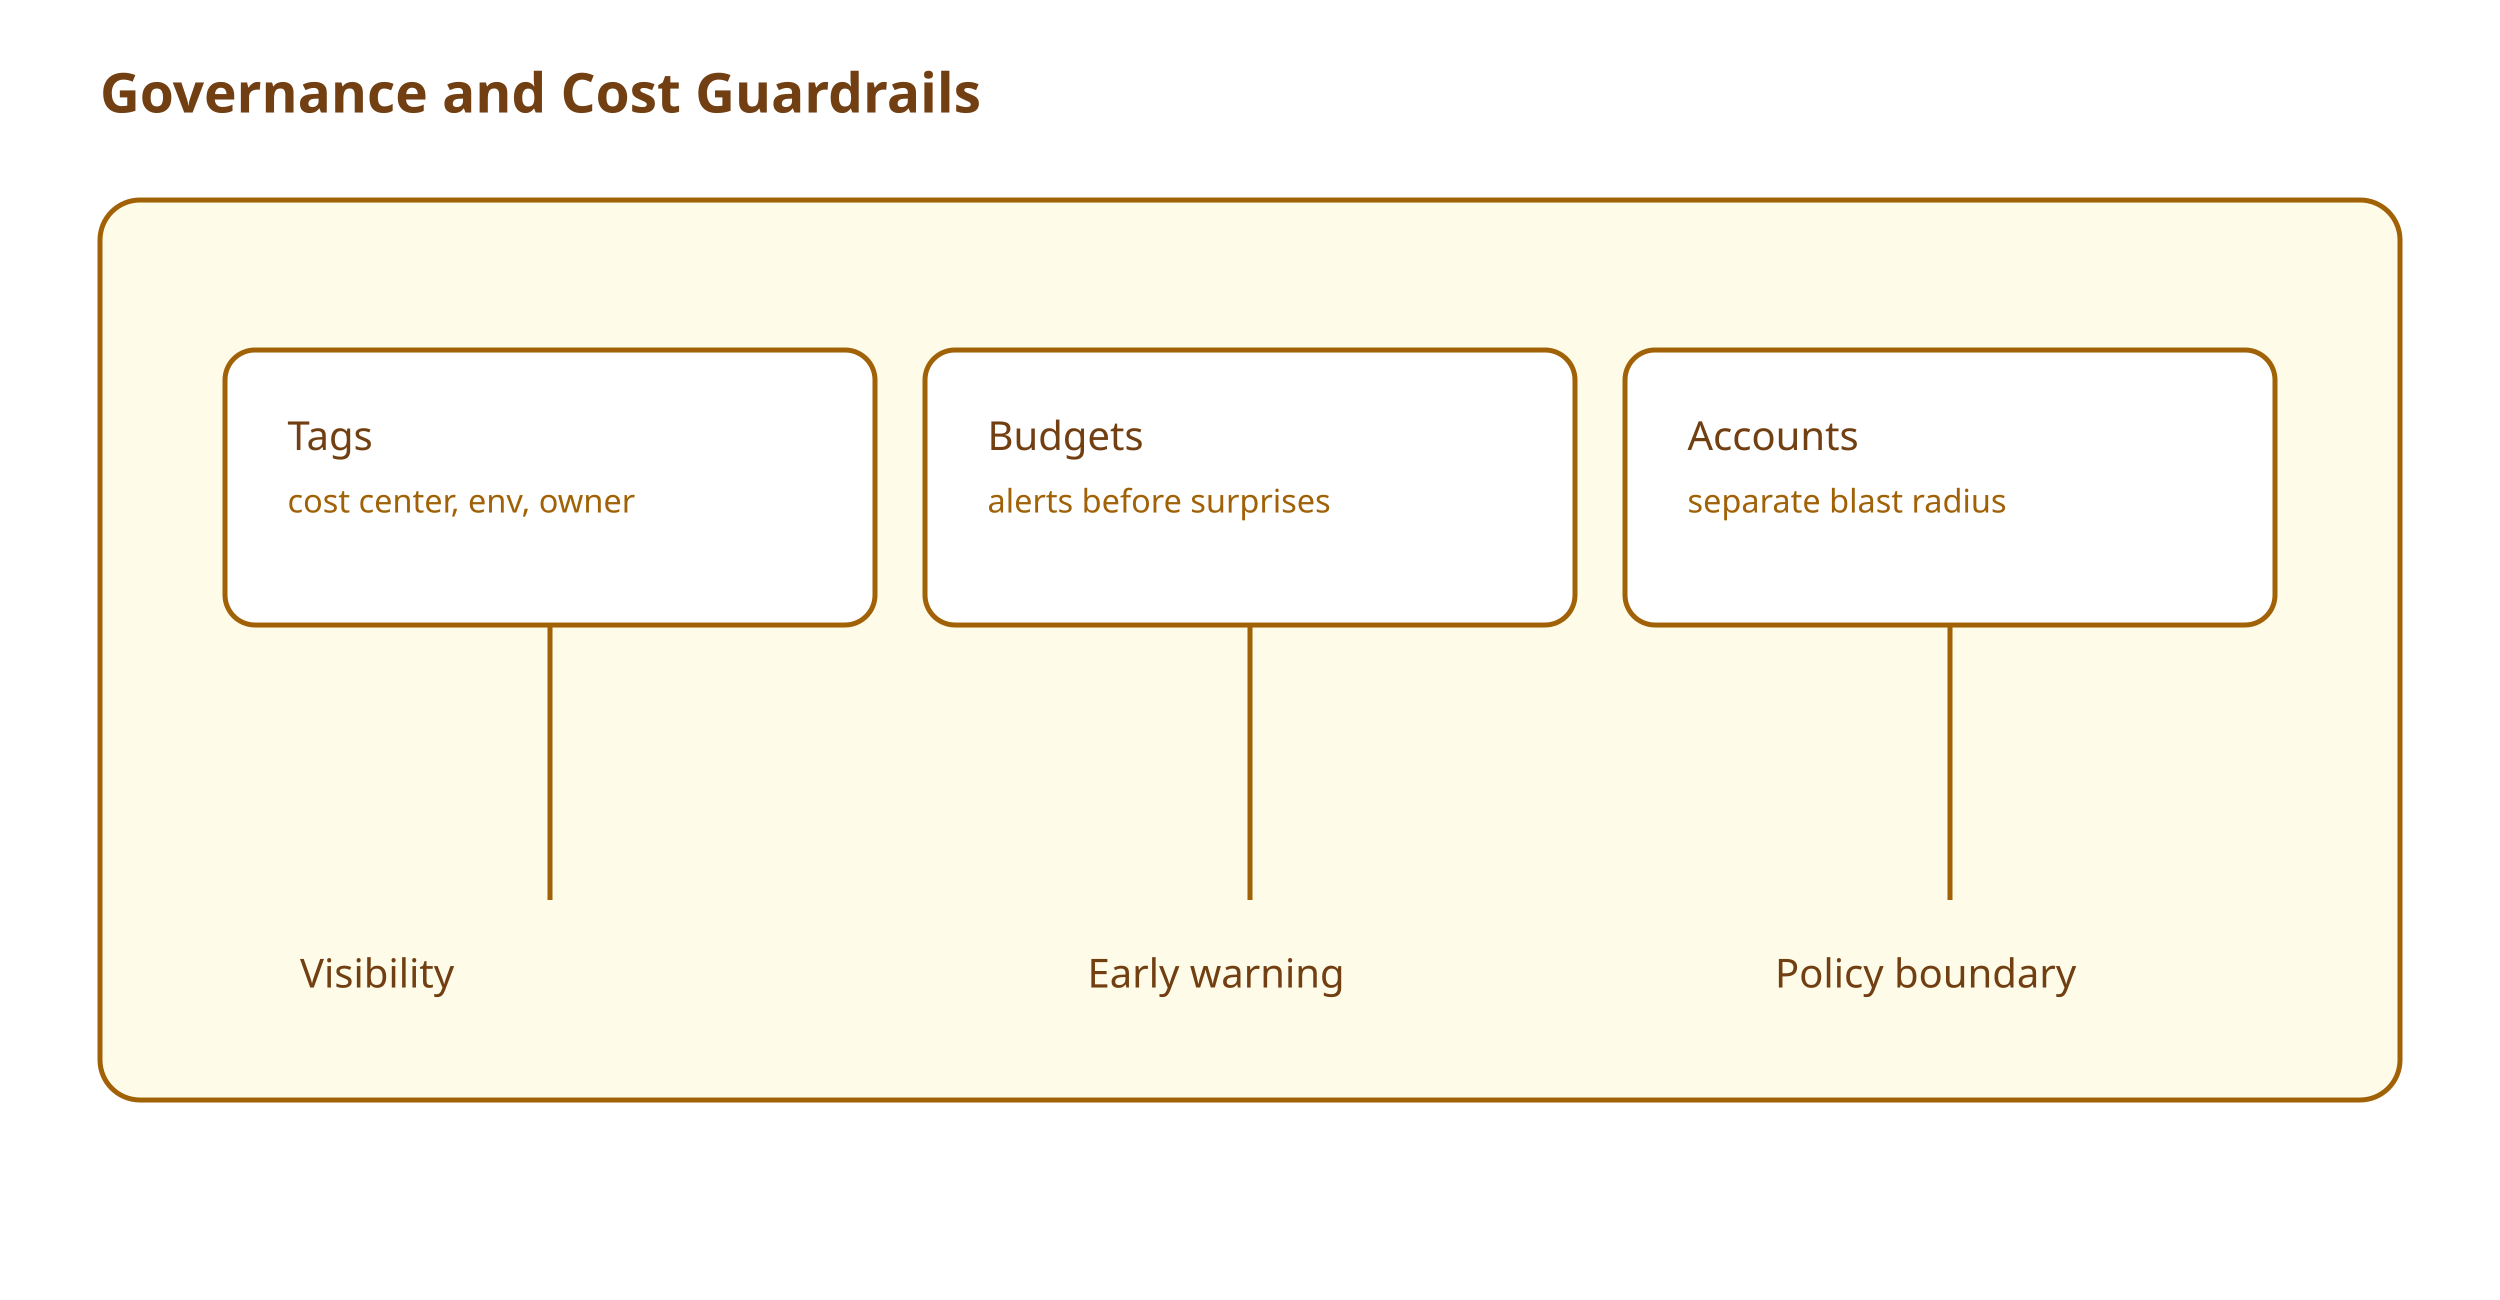
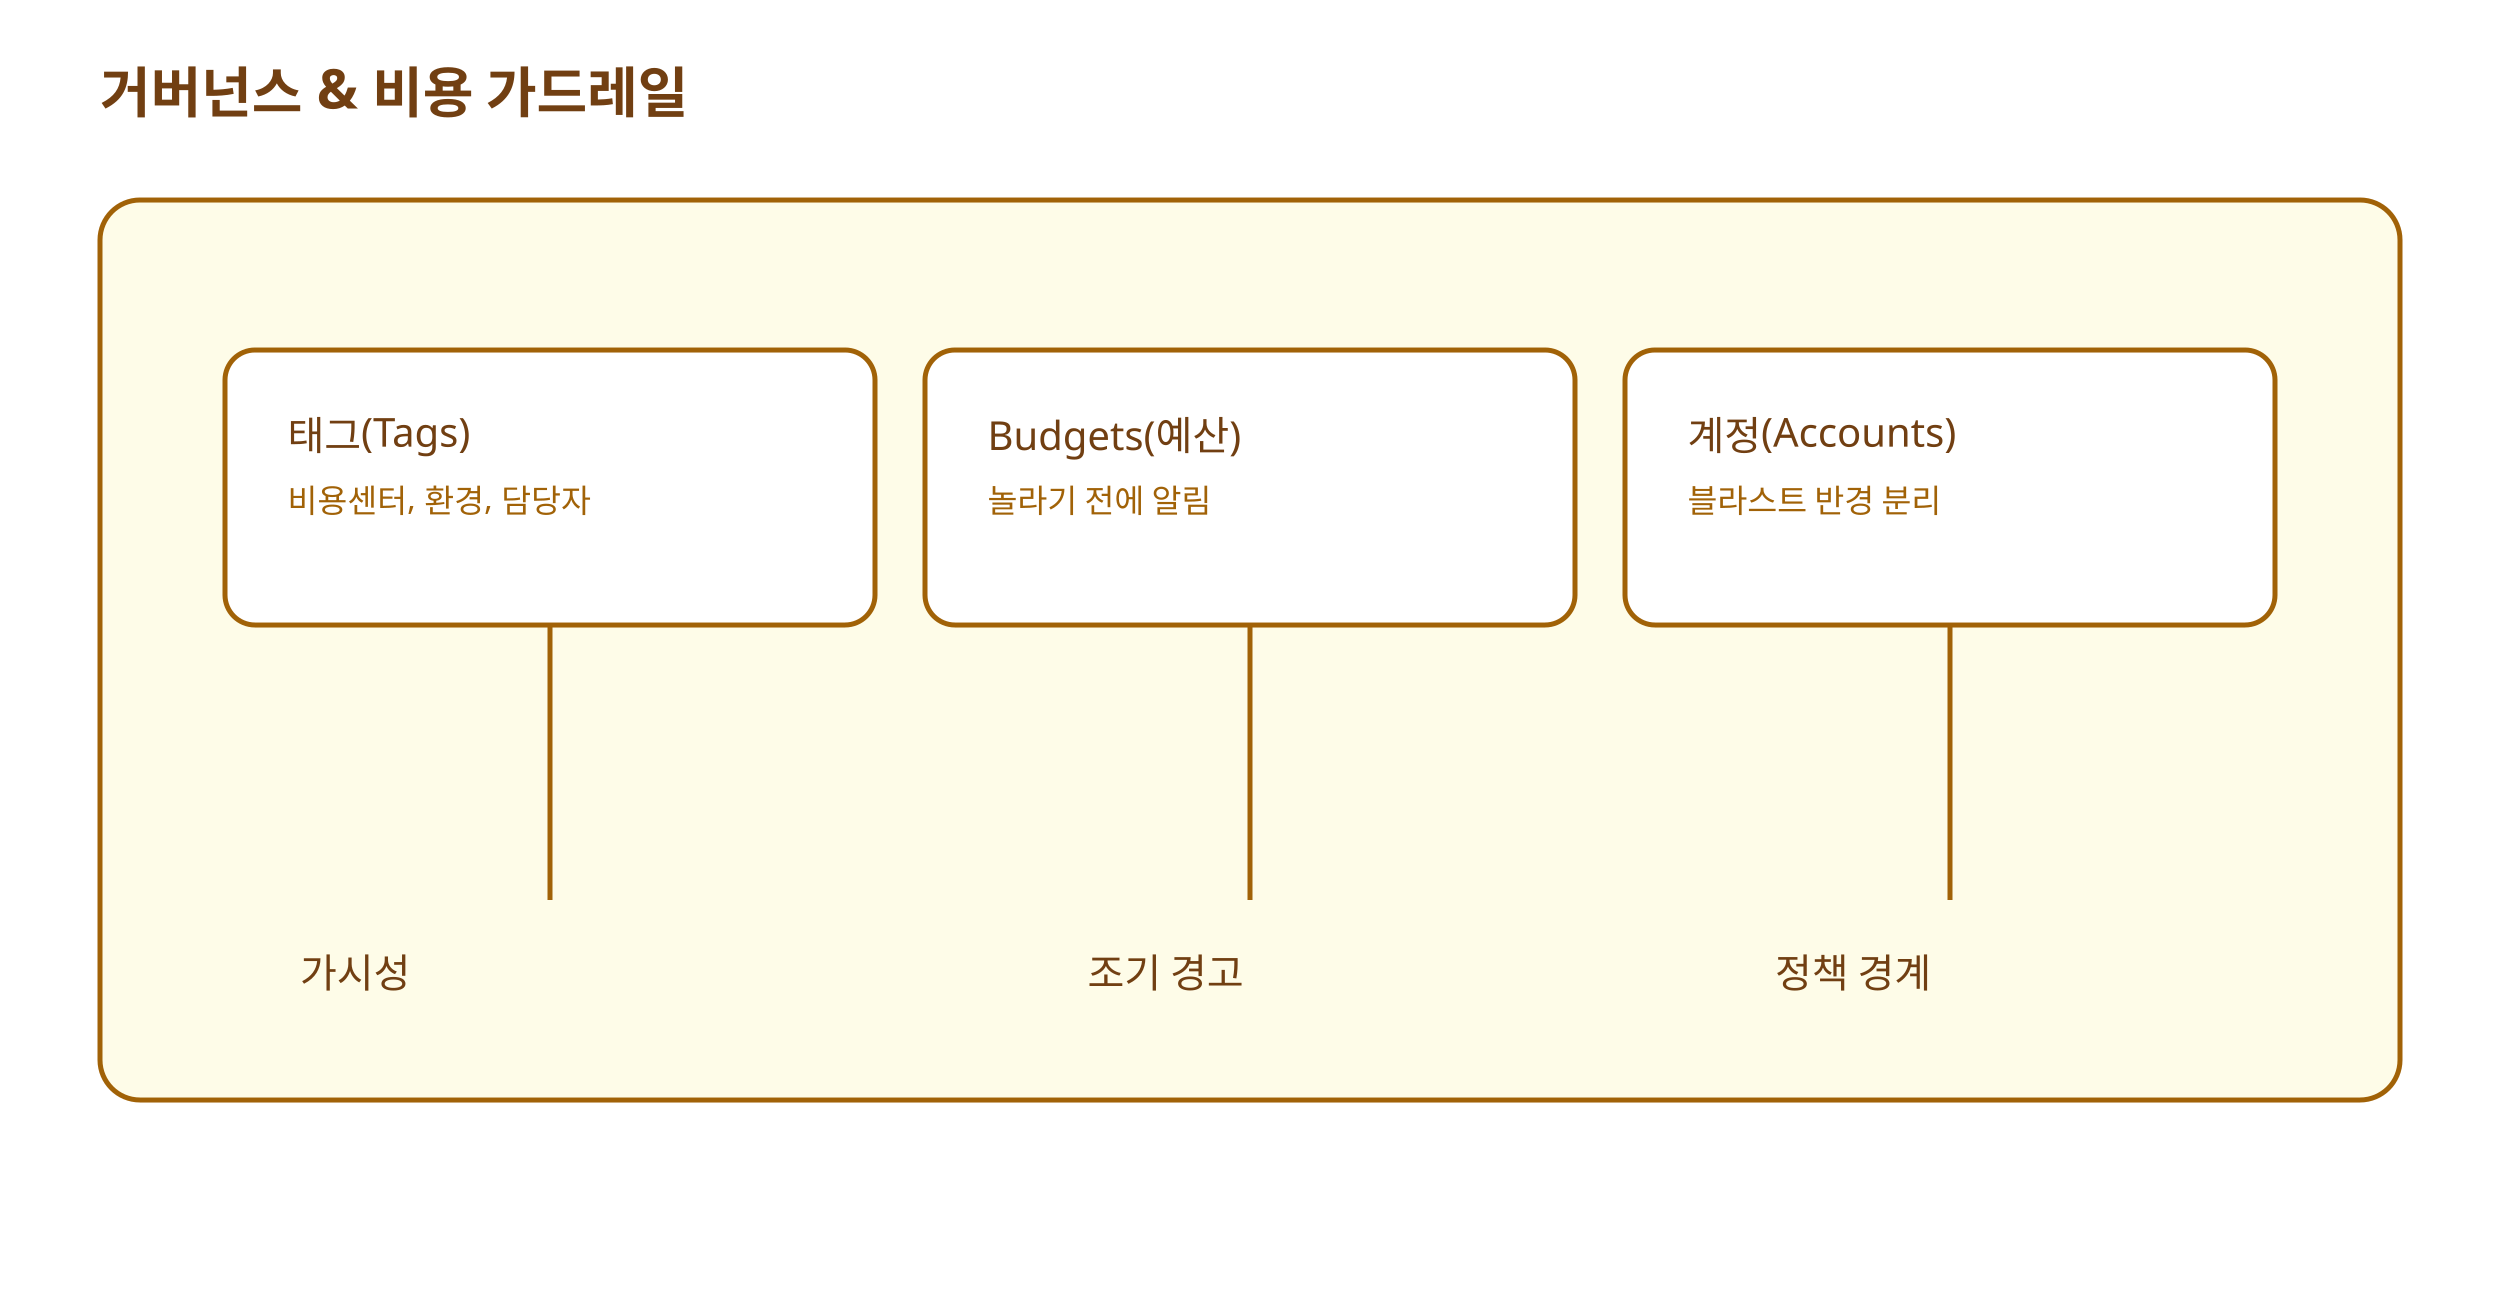
<svg xmlns="http://www.w3.org/2000/svg" width="1000" height="520" viewBox="0 0 1000 520">
  <defs>
    <style>
      .bg { fill: #ffffff; }
      .box { fill: #fefce8; stroke: #a16207; stroke-width: 2; }
      .box2 { fill: #ffffff; stroke: #a16207; stroke-width: 2; }
      .h { font: 700 22px sans-serif; fill: #713f12; }
      .t { font: 16px sans-serif; fill: #713f12; }
      .s { font: 13px sans-serif; fill: #a16207; }
      .line { stroke: #a16207; stroke-width: 2; }
    </style>
  </defs>
  <rect class="bg" x="0" y="0" width="1000" height="520" />
-   <text class="h" x="40" y="45">Governance and Cost Guardrails</text>
+   <text class="h" x="40" y="45">거버넌스 &amp; 비용 가드레일</text>
  <rect class="box" x="40" y="80" width="920" height="360" rx="16" />
  <rect class="box2" x="90" y="140" width="260" height="110" rx="12" />
-   <text class="t" x="115" y="180">Tags</text>
-   <text class="s" x="115" y="205">cost center, env, owner</text>
+   <text class="t" x="115" y="180">태그(Tags)</text>
+   <text class="s" x="115" y="205">비용센터, 환경, 담당자</text>
  <rect class="box2" x="370" y="140" width="260" height="110" rx="12" />
-   <text class="t" x="395" y="180">Budgets</text>
-   <text class="s" x="395" y="205">alerts before surprises</text>
+   <text class="t" x="395" y="180">Budgets(예산)</text>
+   <text class="s" x="395" y="205">놀라기 전에 알림</text>
  <rect class="box2" x="650" y="140" width="260" height="110" rx="12" />
-   <text class="t" x="675" y="180">Accounts</text>
-   <text class="s" x="675" y="205">separate blast radius</text>
+   <text class="t" x="675" y="180">계정(Accounts)</text>
+   <text class="s" x="675" y="205">블라스트 반경 분리</text>
  <line class="line" x1="220" y1="250" x2="220" y2="360" />
  <line class="line" x1="500" y1="250" x2="500" y2="360" />
  <line class="line" x1="780" y1="250" x2="780" y2="360" />
-   <text class="t" x="120" y="395">Visibility</text>
-   <text class="t" x="435" y="395">Early warning</text>
-   <text class="t" x="710" y="395">Policy boundary</text>
+   <text class="t" x="120" y="395">가시성</text>
+   <text class="t" x="435" y="395">조기 경고</text>
+   <text class="t" x="710" y="395">정책 경계</text>
</svg>
